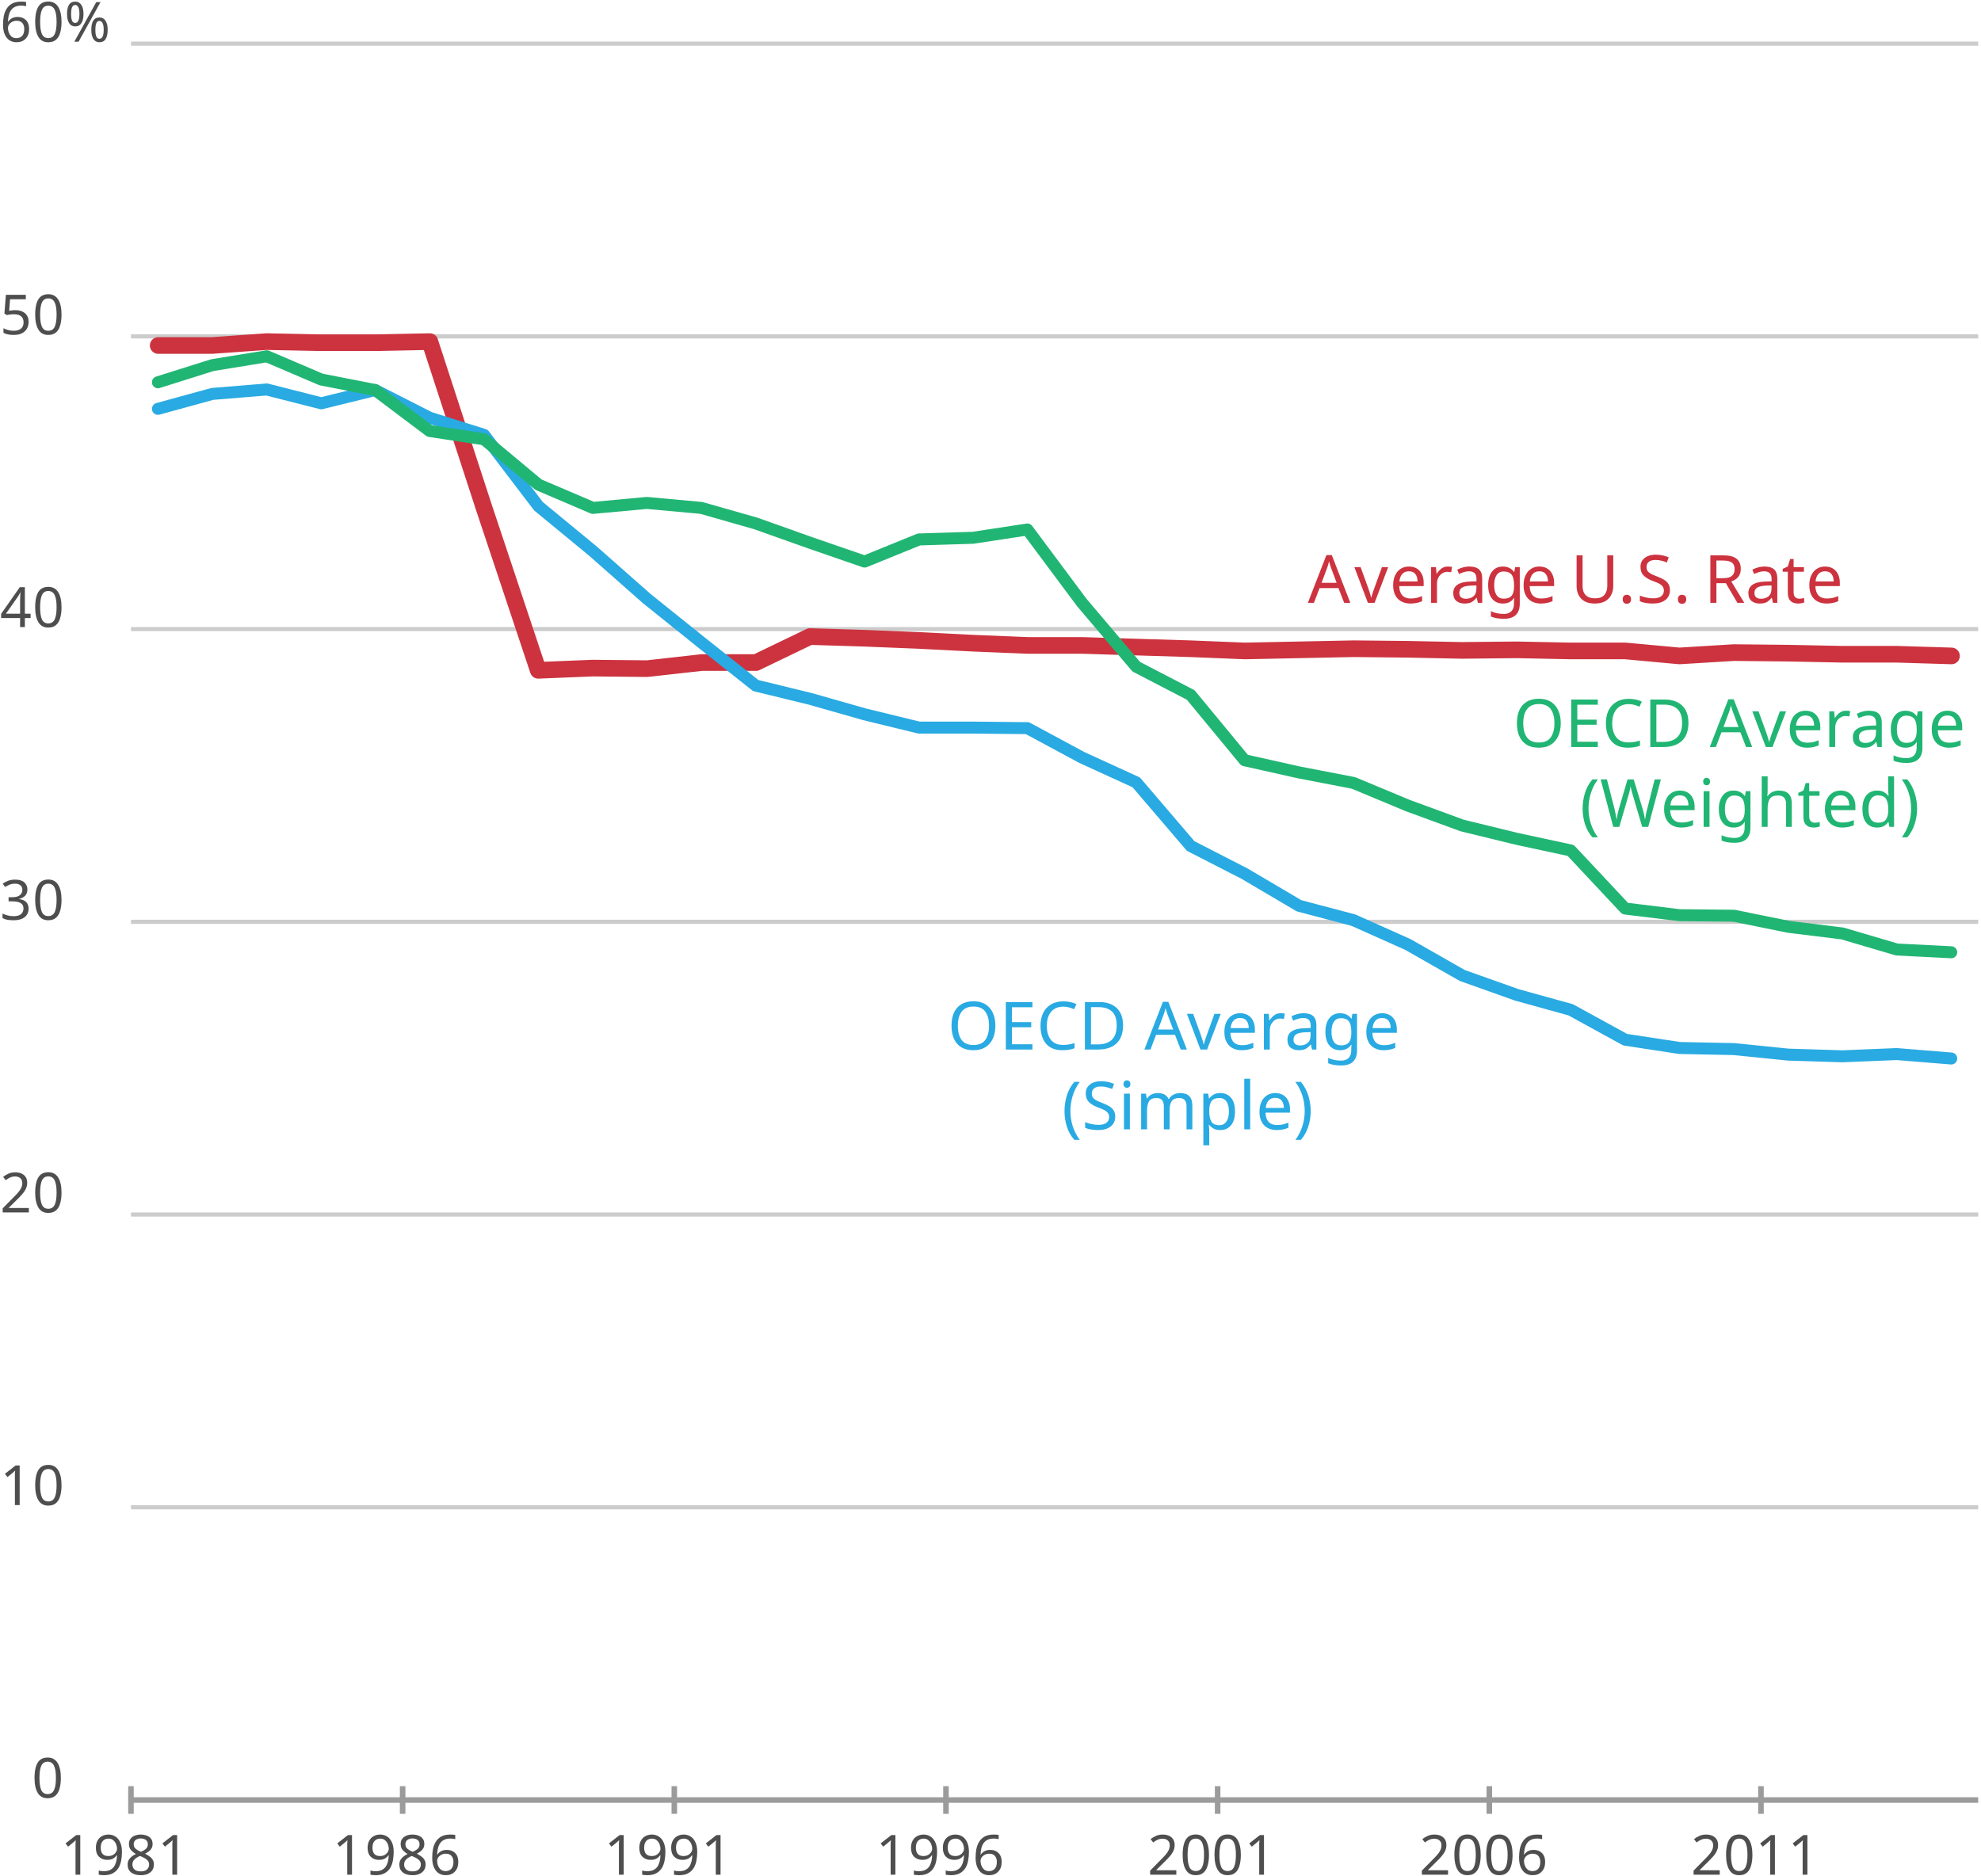
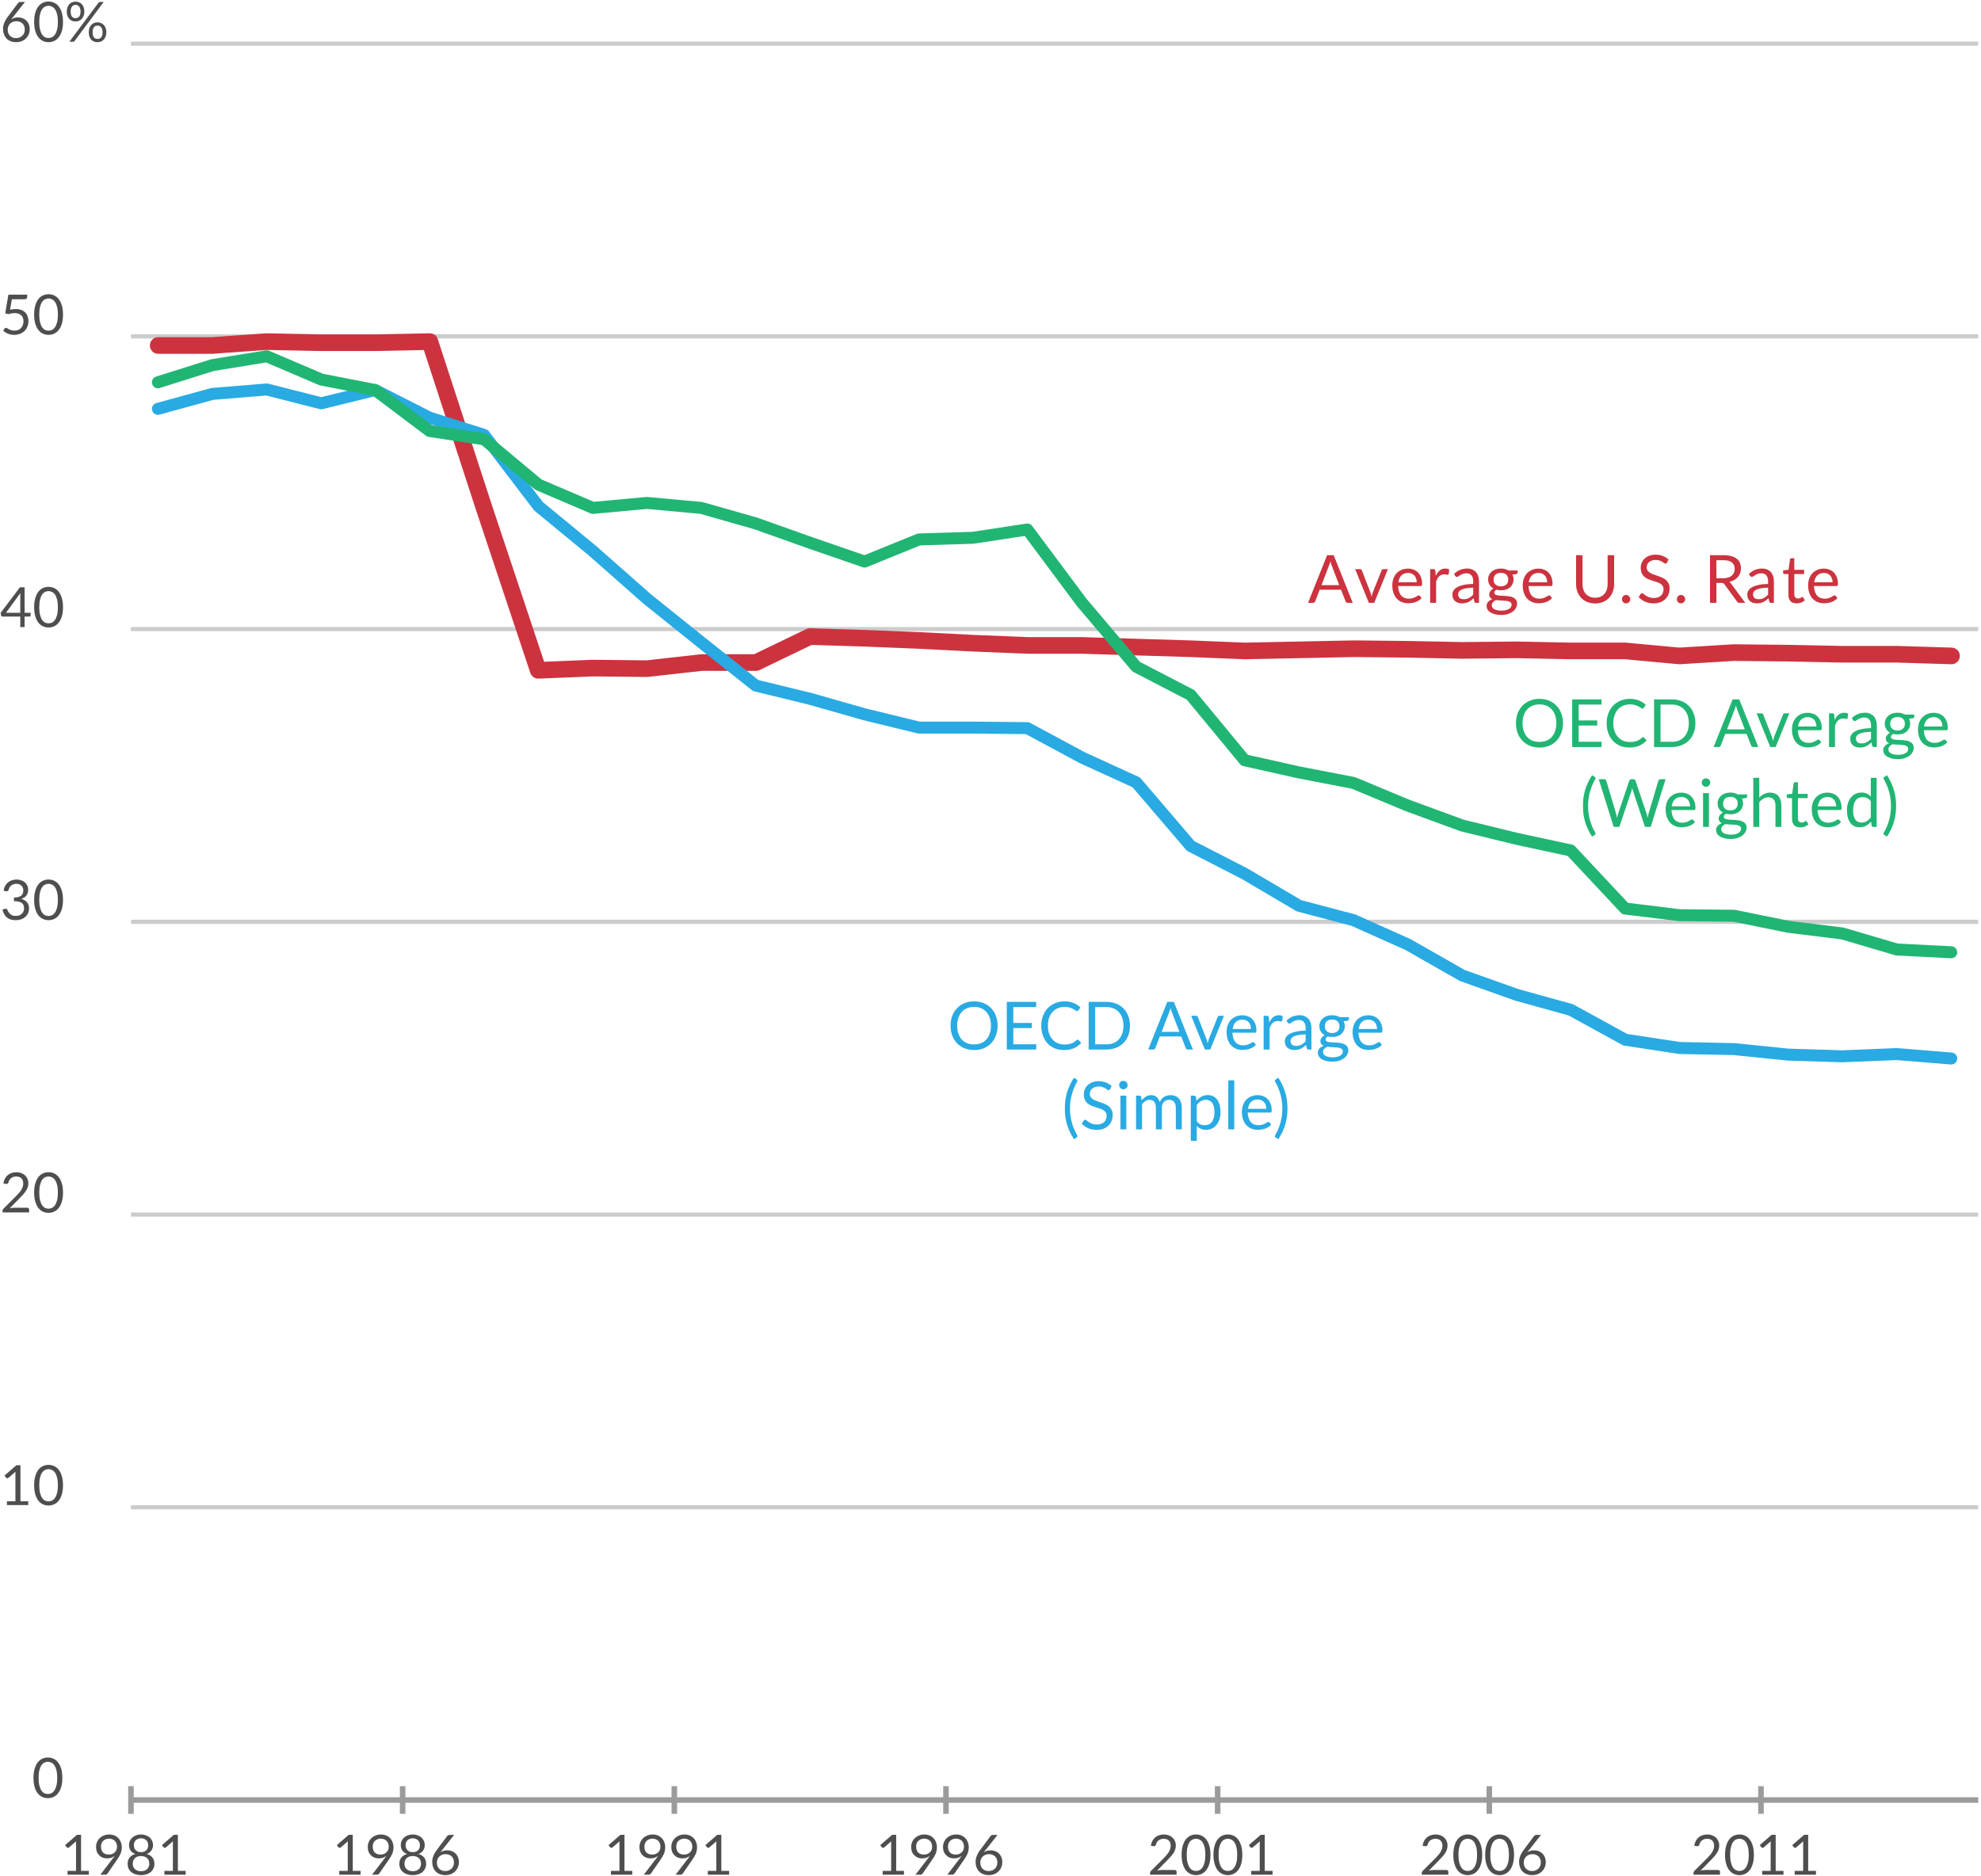
<svg xmlns="http://www.w3.org/2000/svg" width="357.167" height="338.281" viewBox="0 0 357.167 338.281">
+   <style>text, tspan { font-family: 'Lato'; } .heavy { font-weight: 700; }</style>
  <path stroke="#CDCCCC" stroke-width=".75" stroke-linejoin="round" stroke-miterlimit="10" d="M23.613 271.814h333.052m-333.052-52.79h333.052M23.613 166.236h333.052m-333.052-52.79h333.052M23.613 60.657h333.052M23.613 7.87h333.052" fill="none" />
  <path stroke="#9B9B9B" stroke-linejoin="round" stroke-miterlimit="10" fill="none" d="M23.613 324.604h333.052M23.613 322.11v4.99m48.98-4.99v4.99m48.982-4.99v4.99m48.98-4.99v4.99m48.98-4.99v4.99m48.983-4.99v4.99m48.98-4.99v4.99" />
  <path stroke="#CC333F" stroke-width="3" stroke-linecap="round" stroke-linejoin="round" stroke-miterlimit="10" fill="none" d="M28.52 62.304h9.727l9.813-.7 9.813.2h9.814l9.813-.2 9.727 29.838 9.814 29.44 9.814-.4 9.814.1 9.813-1.098h9.815l9.726-4.69 9.815.3 9.814.398 9.812.5 9.813.398h9.728l9.812.3 9.815.3 9.813.398 9.814-.2 9.813-.2 9.727.1 9.813.2 9.814-.1 9.813.2h9.814l9.727.898 9.814-.598 9.814.1 9.814.198h9.814l9.813.3" />
  <path stroke="#29AAE2" stroke-width="2.16" stroke-linecap="round" stroke-linejoin="round" stroke-miterlimit="10" fill="none" d="M28.476 73.73l9.814-2.694 9.813-.8 9.814 2.495 9.727-2.393 9.813 4.99 9.814 3.093 9.814 12.872 9.813 8.084 9.727 8.582 9.814 7.883 9.813 7.785 9.815 2.395 9.814 2.794 9.812 2.395h9.727l9.812.1 9.814 5.288 9.813 4.49 9.813 11.476 9.726 4.99 9.813 5.788 9.814 2.594 9.813 4.39 9.813 5.59 9.815 3.492 9.725 2.695 9.815 5.387 9.812 1.498 9.815.2 9.813.998 9.727.3 9.813-.4 9.814.798" />
  <path stroke="#21B573" stroke-width="2.16" stroke-linecap="round" stroke-linejoin="round" stroke-miterlimit="10" fill="none" d="M28.476 68.94l9.814-3.093 9.813-1.597 9.814 4.19 9.727 1.897 9.813 7.384 9.814 1.498 9.814 8.183 9.813 4.192 9.727-.898 9.814.898 9.813 2.795 9.815 3.492 9.814 3.39 9.812-3.99 9.727-.3 9.812-1.496 9.814 13.172 9.813 11.575 9.813 5.09 9.726 11.777 9.813 2.196 9.814 1.895 9.813 4.09 9.813 3.595 9.815 2.394 9.725 2.096 9.815 10.477 9.812 1.198 9.815.1 9.813 1.996 9.727 1.198 9.813 2.894 9.814.5" />
  <text transform="translate(5.74 324.194)" fill="#4E4E4E" font-family="'Lato-Regular'" font-size="10">0</text>
  <text transform="translate(0 271.42)">
    <tspan x="0" y="0" fill="#4E4E4E" font-family="'Lato-Regular'" font-size="10">1</tspan>
    <tspan x="5.86" y="0" fill="#4E4E4E" font-family="'Lato-Regular'" font-size="10">0</tspan>
  </text>
  <text transform="translate(0 218.64)">
    <tspan x="0" y="0" fill="#4E4E4E" font-family="'Lato-Regular'" font-size="10">2</tspan>
    <tspan x="5.86" y="0" fill="#4E4E4E" font-family="'Lato-Regular'" font-size="10">0</tspan>
  </text>
  <text transform="translate(0 165.86)">
    <tspan x="0" y="0" fill="#4E4E4E" font-family="'Lato-Regular'" font-size="10">3</tspan>
    <tspan x="5.86" y="0" fill="#4E4E4E" font-family="'Lato-Regular'" font-size="10">0</tspan>
  </text>
  <text transform="translate(0 113.08)">
    <tspan x="0" y="0" fill="#4E4E4E" font-family="'Lato-Regular'" font-size="10">4</tspan>
    <tspan x="5.86" y="0" fill="#4E4E4E" font-family="'Lato-Regular'" font-size="10">0</tspan>
  </text>
  <text transform="translate(0 60.307)">
    <tspan x="0" y="0" fill="#4E4E4E" font-family="'Lato-Regular'" font-size="10">5</tspan>
    <tspan x="5.86" y="0" fill="#4E4E4E" font-family="'Lato-Regular'" font-size="10">0</tspan>
  </text>
  <text transform="translate(0 7.526)">
    <tspan x="0" y="0" fill="#4E4E4E" font-family="'Lato-Regular'" font-size="10">6</tspan>
    <tspan x="5.86" y="0" fill="#4E4E4E" font-family="'Lato-Regular'" font-size="10">0</tspan>
    <tspan x="11.6" y="0" fill="#4E4E4E" font-family="'Lato-Regular'" font-size="10">%</tspan>
  </text>
  <text transform="translate(10.927 338.069)">
    <tspan x="0" y="0" fill="#4E4E4E" font-family="'Lato-Regular'" font-size="10">1</tspan>
    <tspan x="5.86" y="0" fill="#4E4E4E" font-family="'Lato-Regular'" font-size="10">9</tspan>
    <tspan x="11.6" y="0" fill="#4E4E4E" font-family="'Lato-Regular'" font-size="10">8</tspan>
    <tspan x="17.459" y="0" fill="#4E4E4E" font-family="'Lato-Regular'" font-size="10">1</tspan>
  </text>
  <text transform="translate(59.918 338.069)">
    <tspan x="0" y="0" fill="#4E4E4E" font-family="'Lato-Regular'" font-size="10">1</tspan>
    <tspan x="5.86" y="0" fill="#4E4E4E" font-family="'Lato-Regular'" font-size="10">9</tspan>
    <tspan x="11.6" y="0" fill="#4E4E4E" font-family="'Lato-Regular'" font-size="10">8</tspan>
    <tspan x="17.459" y="0" fill="#4E4E4E" font-family="'Lato-Regular'" font-size="10">6</tspan>
  </text>
  <text transform="translate(108.904 338.069)">
    <tspan x="0" y="0" fill="#4E4E4E" font-family="'Lato-Regular'" font-size="10">1</tspan>
    <tspan x="5.86" y="0" fill="#4E4E4E" font-family="'Lato-Regular'" font-size="10">9</tspan>
    <tspan x="11.6" y="0" fill="#4E4E4E" font-family="'Lato-Regular'" font-size="10">9</tspan>
    <tspan x="17.459" y="0" fill="#4E4E4E" font-family="'Lato-Regular'" font-size="10">1</tspan>
  </text>
  <text transform="translate(157.891 338.069)">
    <tspan x="0" y="0" fill="#4E4E4E" font-family="'Lato-Regular'" font-size="10">1</tspan>
    <tspan x="5.86" y="0" fill="#4E4E4E" font-family="'Lato-Regular'" font-size="10">9</tspan>
    <tspan x="11.6" y="0" fill="#4E4E4E" font-family="'Lato-Regular'" font-size="10">9</tspan>
    <tspan x="17.46" y="0" fill="#4E4E4E" font-family="'Lato-Regular'" font-size="10">6</tspan>
  </text>
  <text transform="translate(206.883 338.069)">
    <tspan x="0" y="0" fill="#4E4E4E" font-family="'Lato-Regular'" font-size="10">2</tspan>
    <tspan x="5.86" y="0" fill="#4E4E4E" font-family="'Lato-Regular'" font-size="10">0</tspan>
    <tspan x="11.6" y="0" fill="#4E4E4E" font-family="'Lato-Regular'" font-size="10">0</tspan>
    <tspan x="17.46" y="0" fill="#4E4E4E" font-family="'Lato-Regular'" font-size="10">1</tspan>
  </text>
  <text transform="translate(255.875 338.069)">
    <tspan x="0" y="0" fill="#4E4E4E" font-family="'Lato-Regular'" font-size="10">2</tspan>
    <tspan x="5.86" y="0" fill="#4E4E4E" font-family="'Lato-Regular'" font-size="10">0</tspan>
    <tspan x="11.6" y="0" fill="#4E4E4E" font-family="'Lato-Regular'" font-size="10">0</tspan>
    <tspan x="17.46" y="0" fill="#4E4E4E" font-family="'Lato-Regular'" font-size="10">6</tspan>
  </text>
  <text transform="translate(304.861 338.069)">
    <tspan x="0" y="0" fill="#4E4E4E" font-family="'Lato-Regular'" font-size="10">2</tspan>
    <tspan x="5.86" y="0" fill="#4E4E4E" font-family="'Lato-Regular'" font-size="10">0</tspan>
    <tspan x="11.6" y="0" fill="#4E4E4E" font-family="'Lato-Regular'" font-size="10">1</tspan>
    <tspan x="17.46" y="0" fill="#4E4E4E" font-family="'Lato-Regular'" font-size="10">1</tspan>
  </text>
  <text transform="translate(235.803 108.713)">
    <tspan x="0" y="0" fill="#CC333F" font-family="'Lato-Heavy'" font-size="12">A</tspan>
    <tspan x="8.388" y="0" fill="#CC333F" font-family="'Lato-Heavy'" font-size="12">v</tspan>
    <tspan x="14.724" y="0" fill="#CC333F" font-family="'Lato-Heavy'" font-size="12">e</tspan>
    <tspan x="21.204" y="0" fill="#CC333F" font-family="'Lato-Heavy'" font-size="12">r</tspan>
    <tspan x="25.668" y="0" fill="#CC333F" font-family="'Lato-Heavy'" font-size="12">a</tspan>
    <tspan x="31.848" y="0" fill="#CC333F" font-family="'Lato-Heavy'" font-size="12">g</tspan>
    <tspan x="38.237" y="0" fill="#CC333F" font-family="'Lato-Heavy'" font-size="12">e</tspan>
    <tspan x="47.375" y="0" fill="#CC333F" font-family="'Lato-Heavy'" font-size="12">U.</tspan>
    <tspan x="59.249" y="0" fill="#CC333F" font-family="'Lato-Heavy'" font-size="12">S</tspan>
    <tspan x="65.861" y="0" fill="#CC333F" font-family="'Lato-Heavy'" font-size="12">.</tspan>
    <tspan x="71.411" y="0" fill="#CC333F" font-family="'Lato-Heavy'" font-size="12">Ra</tspan>
    <tspan x="85.421" y="0" fill="#CC333F" font-family="'Lato-Heavy'" font-size="12">te</tspan>
  </text>
  <text transform="translate(272.759 134.713)">
    <tspan x="0" y="0" fill="#21B573" font-family="'Lato-Heavy'" font-size="12">OECD Average</tspan>
    <tspan x="12.096" y="14.4" fill="#21B573" font-family="'Lato-Heavy'" font-size="12">(Weighted)</tspan>
  </text>
  <text transform="translate(170.821 189.266)">
    <tspan x="0" y="0" fill="#29AAE2" font-family="'Lato-Heavy'" font-size="12">OECD Average</tspan>
    <tspan x="20.621" y="14.4" fill="#29AAE2" font-family="'Lato-Heavy'" font-size="12">(Simple)</tspan>
  </text>
</svg>
